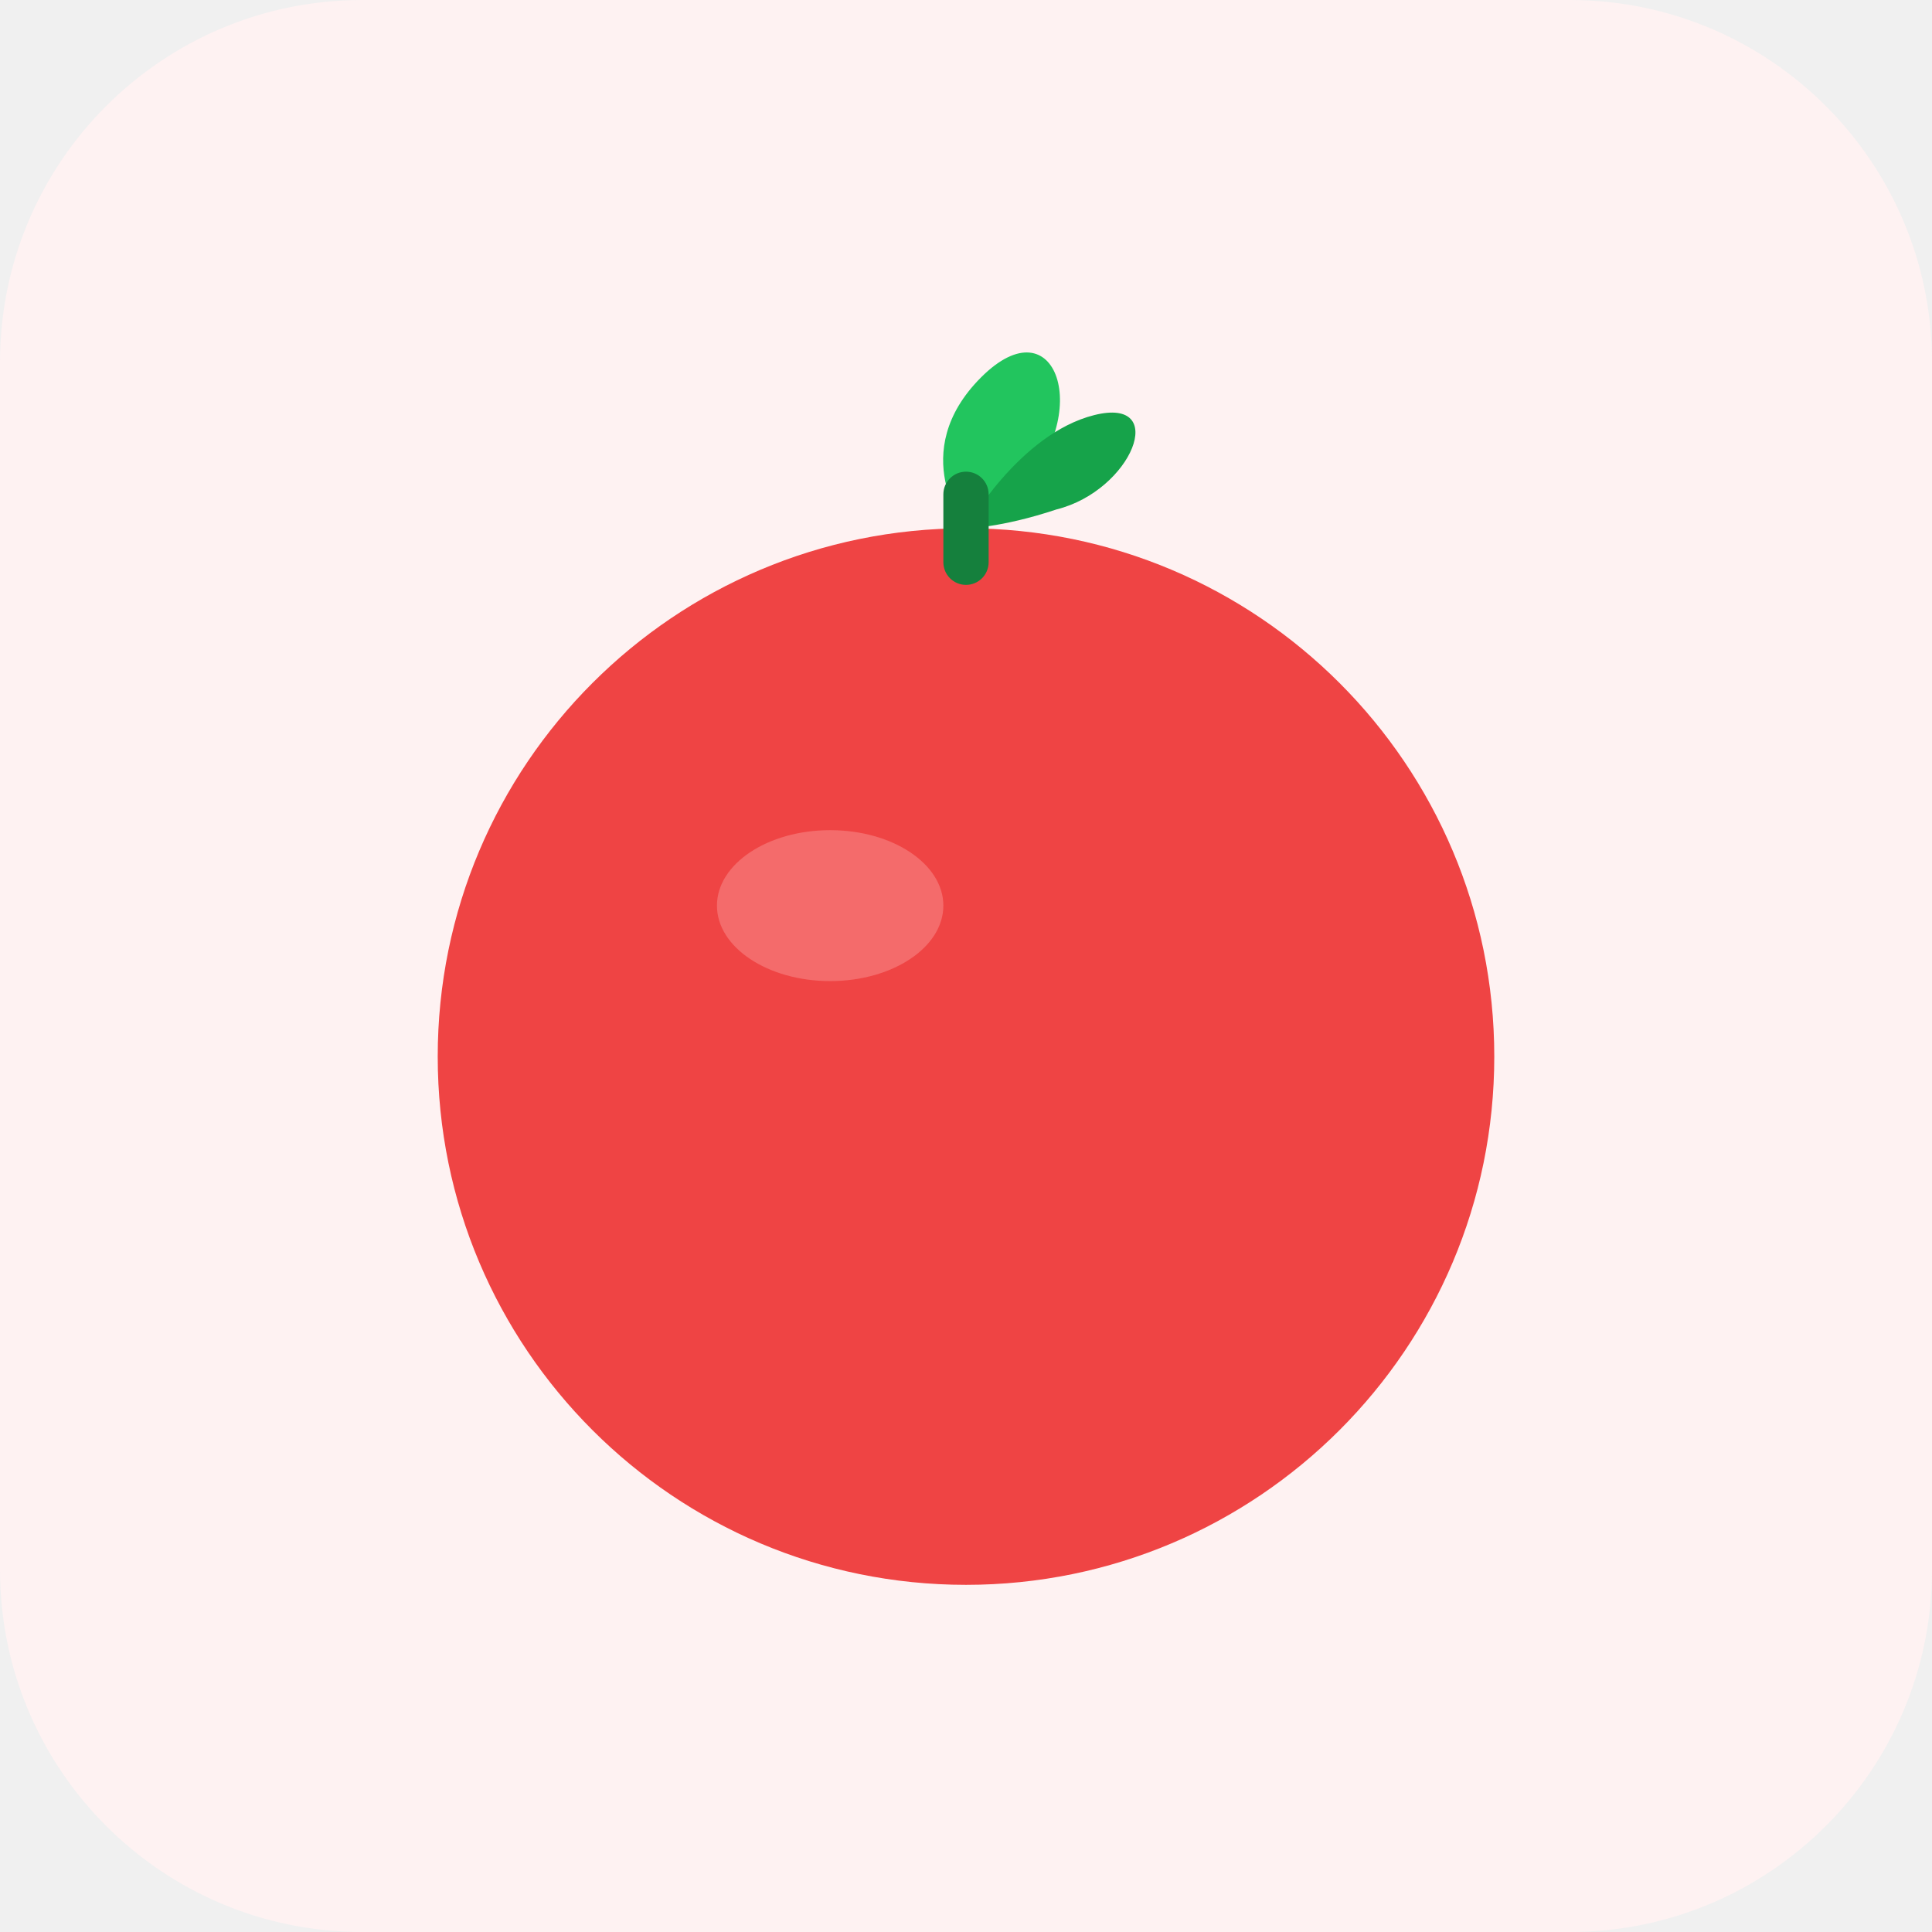
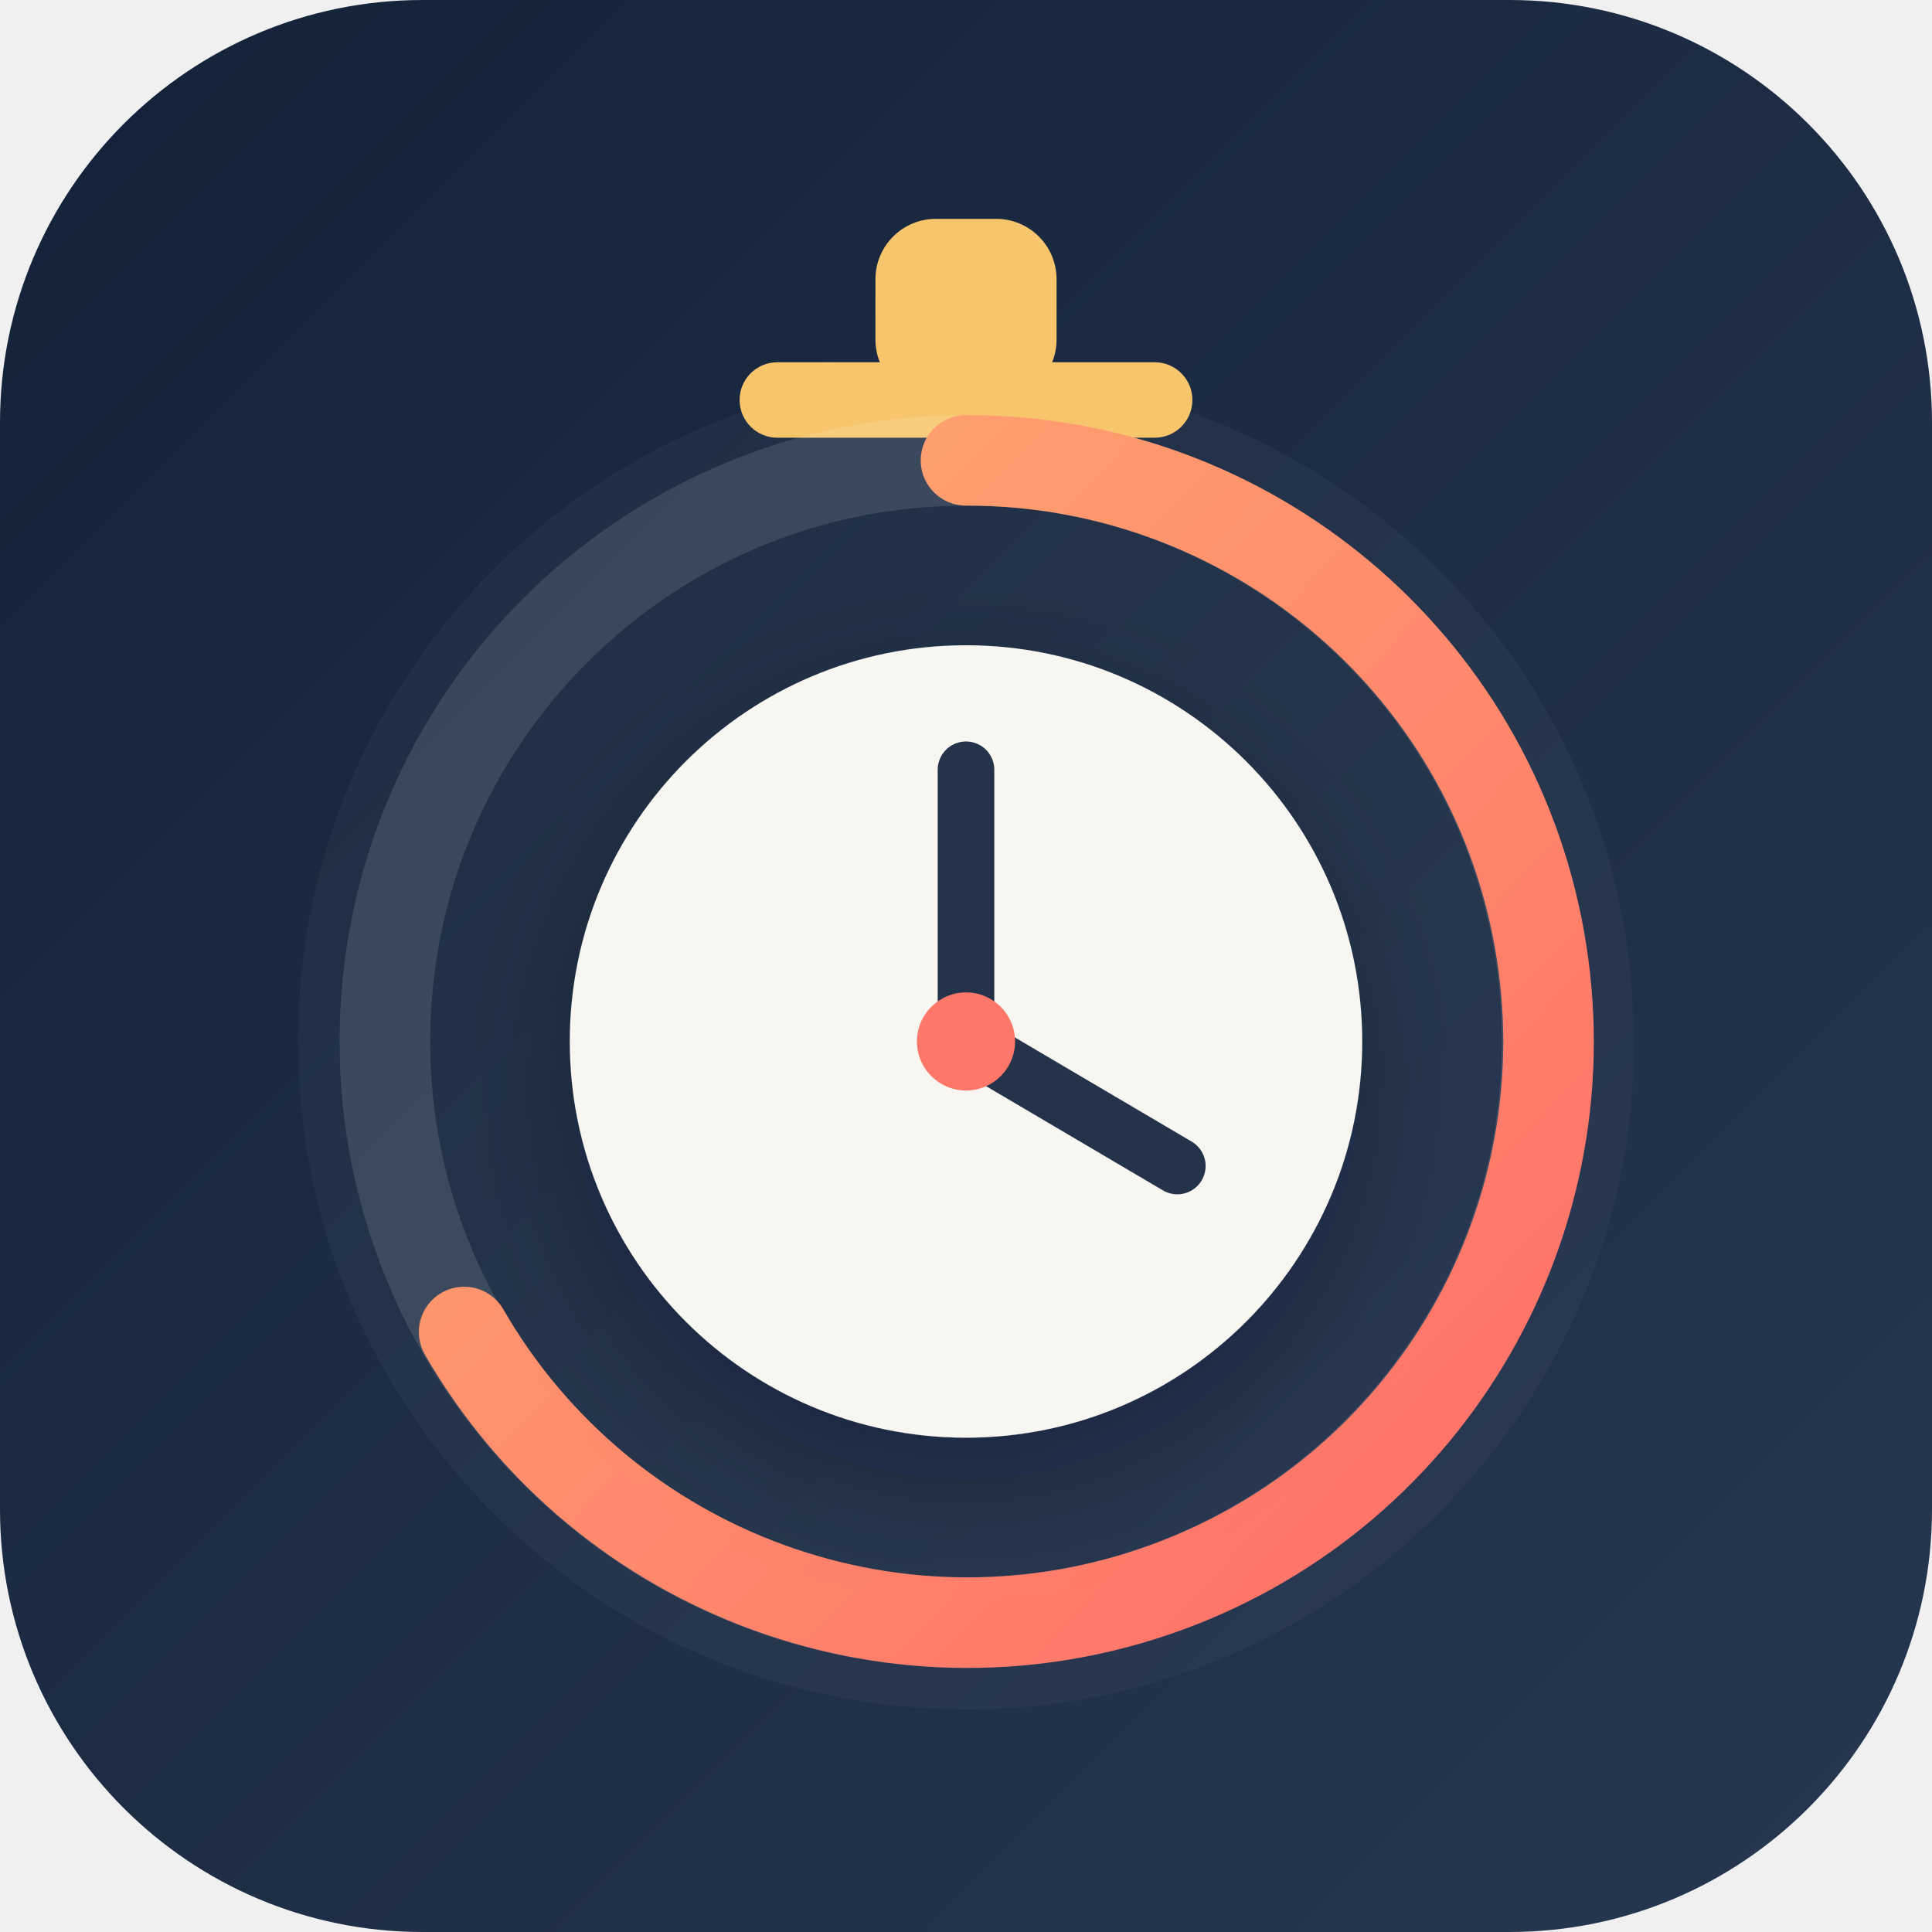
- <svg xmlns="http://www.w3.org/2000/svg" viewBox="0 0 512 512">
-   <rect width="512" height="512" rx="96" fill="#fef2f2" />
-   <circle cx="256" cy="280" r="140" fill="#ef4444" />
-   <ellipse cx="220" cy="240" rx="30" ry="20" fill="#fca5a5" opacity="0.4" />
-   <path d="M256 140 C256 140 240 120 260 100 C280 80 290 110 270 130 C260 140 256 140 256 140Z" fill="#22c55e" />
-   <path d="M256 140 C256 140 270 115 290 110 C310 105 300 130 280 135 C265 140 256 140 256 140Z" fill="#16a34a" />
-   <rect x="250" y="125" width="12" height="30" rx="6" fill="#15803d" />
+ <svg xmlns="http://www.w3.org/2000/svg" width="512" height="512" viewBox="0 0 512 512">
+   <defs>
+     <linearGradient id="background" x1="0" y1="0" x2="1" y2="1">
+       <stop offset="0" stop-color="#142238" />
+       <stop offset="1" stop-color="#263750" />
+     </linearGradient>
+     <linearGradient id="progress" x1="0" y1="0" x2="1" y2="1">
+       <stop offset="0" stop-color="#ffab70" />
+       <stop offset="1" stop-color="#ff6d68" />
+     </linearGradient>
+     <filter id="face-shadow" x="-30%" y="-30%" width="160%" height="160%">
+       <feDropShadow dx="0" dy="12" stdDeviation="14" flood-color="#080f1c" flood-opacity=".28" />
+     </filter>
+   </defs>
+   <rect width="512" height="512" rx="112" fill="url(#background)" />
+   <circle cx="256" cy="276" r="177" fill="#ffffff" opacity=".035" />
+   <rect x="232" y="58" width="48" height="48" rx="16" fill="#f7c56c" />
+   <rect x="196" y="96" width="120" height="20" rx="10" fill="#f7c56c" />
+   <circle cx="256" cy="276" r="154" fill="none" stroke="#ffffff" stroke-opacity=".12" stroke-width="24" />
+   <path d="M256 122a154 154 0 1 1-133 231" fill="none" stroke="url(#progress)" stroke-linecap="round" stroke-width="24" />
+   <circle cx="256" cy="276" r="105" fill="#f8f6f1" filter="url(#face-shadow)" />
+   <path d="M256 204v72l56 33" fill="none" stroke="#24334a" stroke-linecap="round" stroke-linejoin="round" stroke-width="15" />
+   <circle cx="256" cy="276" r="13" fill="#ff7768" />
</svg>
